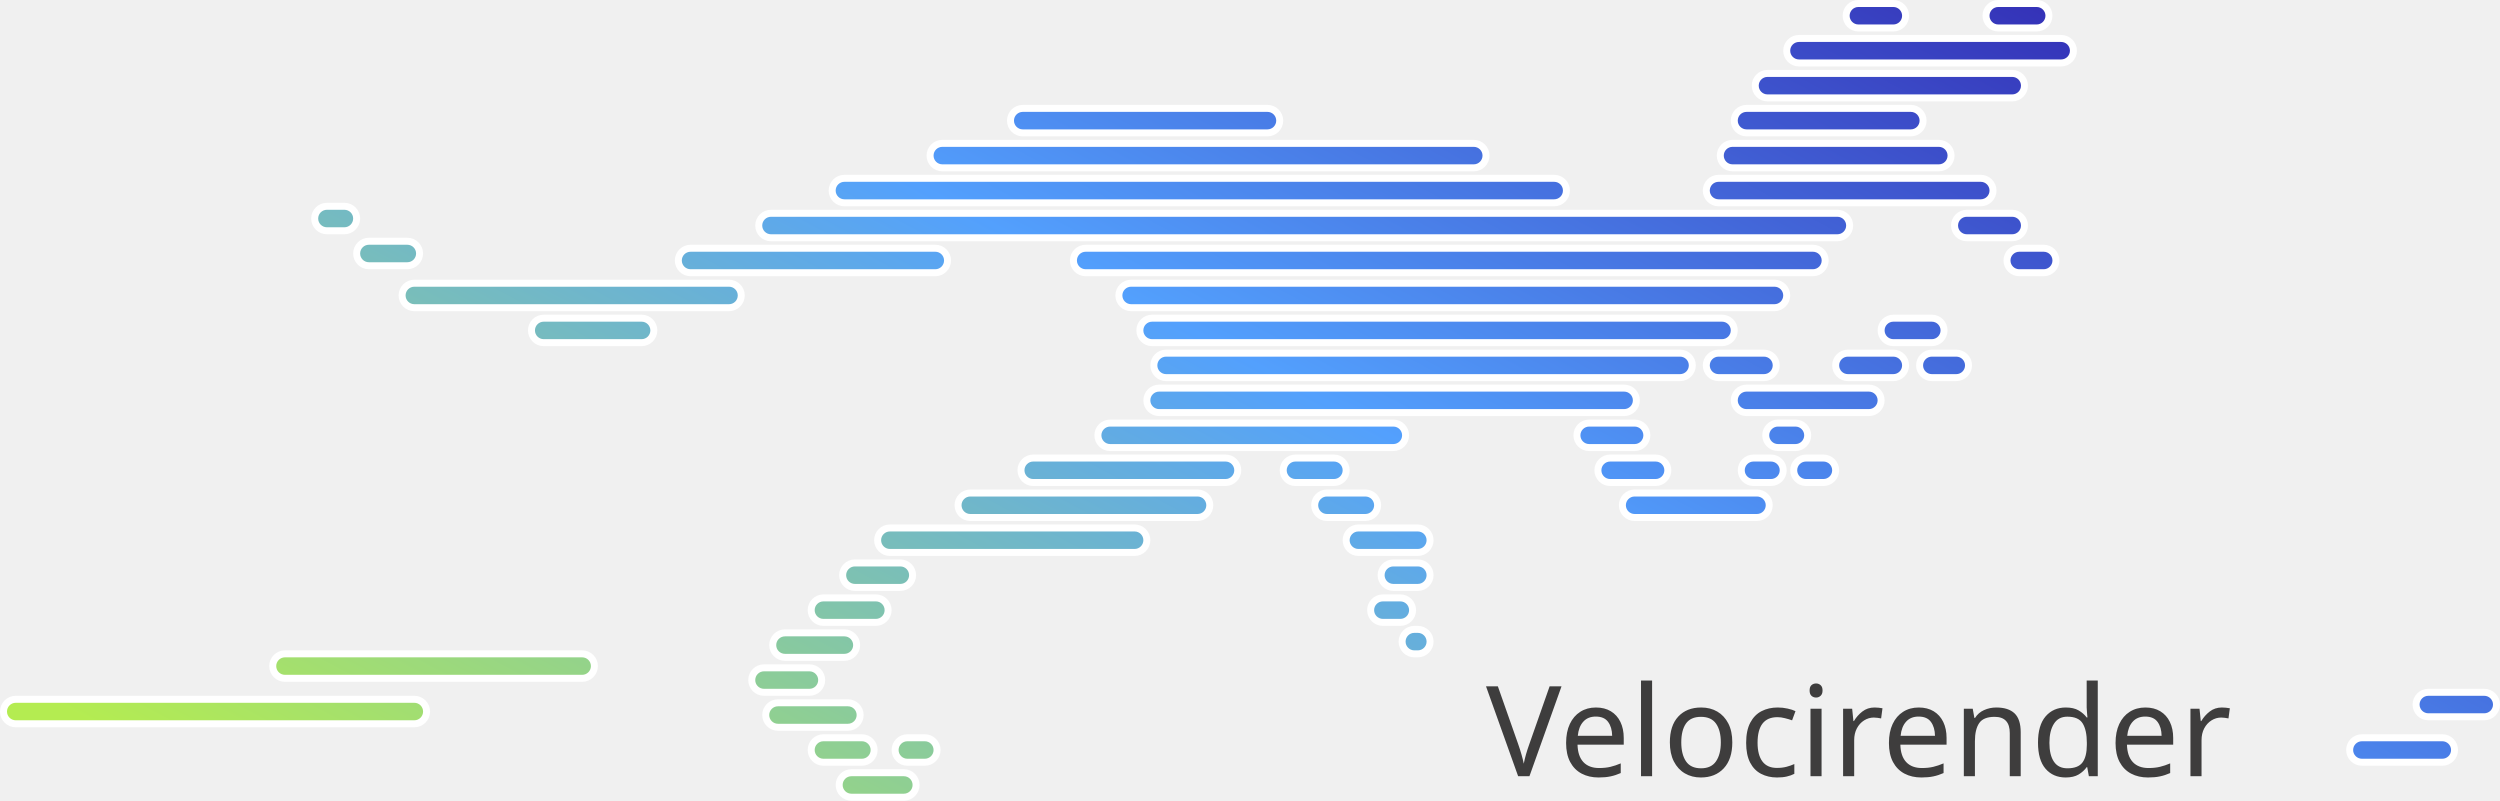
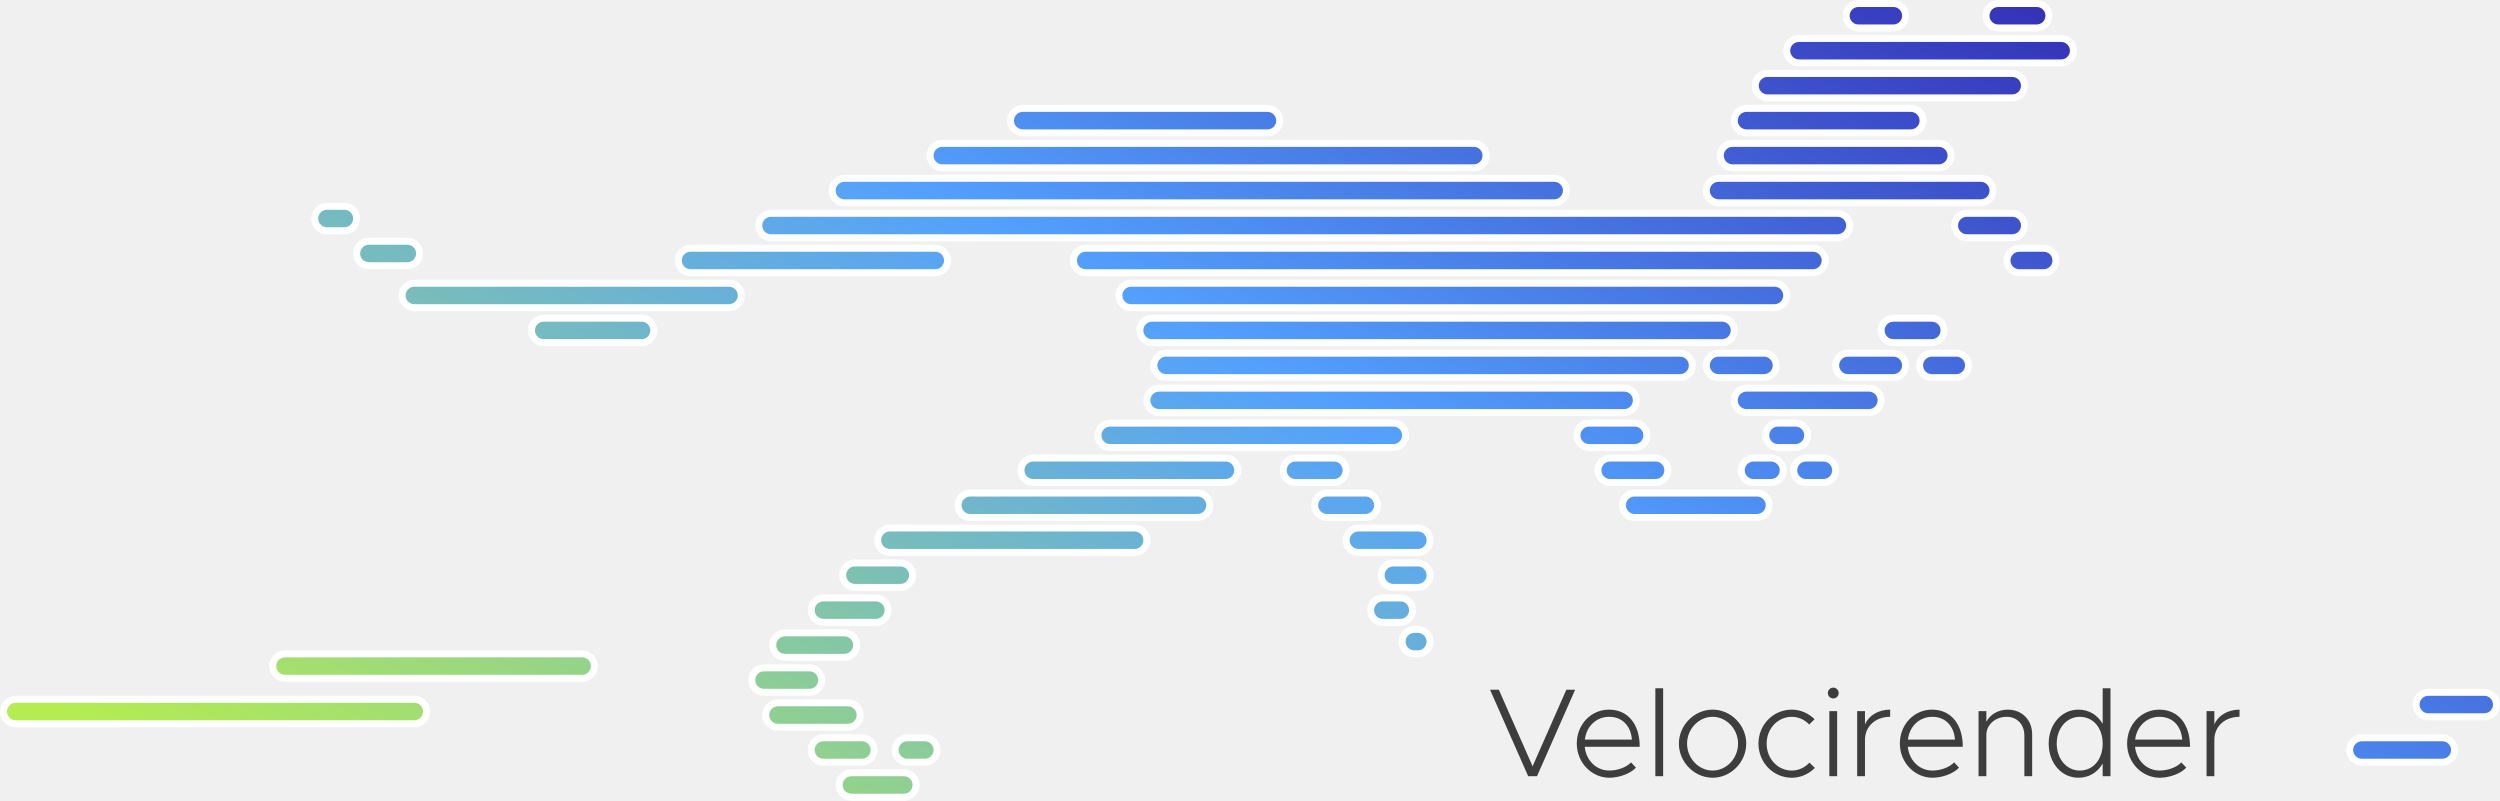
<svg xmlns="http://www.w3.org/2000/svg" width="715" height="229" viewBox="0 0 715 229">
  <defs>
    <linearGradient id="logo-velocirender-a" x1="104.878%" x2="1.784%" y1="26.272%" y2="87.046%">
      <stop offset="0%" stop-color="#3023AE" />
      <stop offset="47.525%" stop-color="#53A0FD" />
      <stop offset="100%" stop-color="#B4EC51" />
    </linearGradient>
  </defs>
  <g fill="none" fill-rule="evenodd" transform="translate(1 1)">
    <path fill="url(#logo-velocirender-a)" stroke="#FFF" stroke-width="2" d="M530.5,0 L540.5,0 C542.433,-3.55085719e-16 544,1.567 544,3.5 C544,5.433 542.433,7 540.5,7 L530.5,7 C528.567,7 527,5.433 527,3.5 C527,1.567 528.567,3.55085719e-16 530.5,0 Z M570.5,0 L581.5,0 C583.433,-3.55085719e-16 585,1.567 585,3.5 C585,5.433 583.433,7 581.5,7 L570.5,7 C568.567,7 567,5.433 567,3.5 C567,1.567 568.567,3.55085719e-16 570.5,0 Z M513.5,10 L588.5,10 C590.433,10 592,11.567 592,13.5 C592,15.433 590.433,17 588.5,17 L513.5,17 C511.567,17 510,15.433 510,13.5 C510,11.567 511.567,10 513.5,10 Z M504.5,20 L574.5,20 C576.433,20 578,21.567 578,23.5 C578,25.433 576.433,27 574.5,27 L504.5,27 C502.567,27 501,25.433 501,23.5 C501,21.567 502.567,20 504.5,20 Z M498.5,30 L545.5,30 C547.433,30 549,31.567 549,33.5 C549,35.433 547.433,37 545.5,37 L498.5,37 C496.567,37 495,35.433 495,33.5 C495,31.567 496.567,30 498.5,30 Z M291.5,30 L361.5,30 C363.433,30 365,31.567 365,33.5 C365,35.433 363.433,37 361.5,37 L291.5,37 C289.567,37 288,35.433 288,33.5 C288,31.567 289.567,30 291.5,30 Z M494.5,40 L553.5,40 C555.433,40 557,41.567 557,43.5 C557,45.433 555.433,47 553.5,47 L494.5,47 C492.567,47 491,45.433 491,43.5 C491,41.567 492.567,40 494.5,40 Z M268.5,40 L420.5,40 C422.433,40 424,41.567 424,43.5 C424,45.433 422.433,47 420.5,47 L268.5,47 C266.567,47 265,45.433 265,43.5 C265,41.567 266.567,40 268.5,40 Z M490.5,50 L565.5,50 C567.433,50 569,51.567 569,53.5 C569,55.433 567.433,57 565.5,57 L490.5,57 C488.567,57 487,55.433 487,53.5 C487,51.567 488.567,50 490.5,50 Z M240.5,50 L443.5,50 C445.433,50 447,51.567 447,53.5 C447,55.433 445.433,57 443.5,57 L240.5,57 C238.567,57 237,55.433 237,53.5 C237,51.567 238.567,50 240.5,50 Z M322.5,80 L506.5,80 C508.433,80 510,81.567 510,83.5 C510,85.433 508.433,87 506.5,87 L322.5,87 C320.567,87 319,85.433 319,83.5 C319,81.567 320.567,80 322.5,80 Z M117.5,80 L207.5,80 C209.433,80 211,81.567 211,83.5 C211,85.433 209.433,87 207.5,87 L117.5,87 C115.567,87 114,85.433 114,83.5 C114,81.567 115.567,80 117.5,80 Z M154.5,90 L182.5,90 C184.433,90 186,91.567 186,93.5 C186,95.433 184.433,97 182.5,97 L154.5,97 C152.567,97 151,95.433 151,93.5 C151,91.567 152.567,90 154.5,90 Z M104.5,68 L115.5,68 C117.433,68 119,69.567 119,71.5 C119,73.433 117.433,75 115.5,75 L104.5,75 C102.567,75 101,73.433 101,71.5 C101,69.567 102.567,68 104.5,68 Z M92.5,58 L97.5,58 C99.433,58 101,59.567 101,61.5 C101,63.433 99.433,65 97.5,65 L92.5,65 C90.567,65 89,63.433 89,61.5 C89,59.567 90.567,58 92.5,58 Z M328.5,90 L491.5,90 C493.433,90 495,91.567 495,93.5 C495,95.433 493.433,97 491.5,97 L328.5,97 C326.567,97 325,95.433 325,93.5 C325,91.567 326.567,90 328.5,90 Z M332.5,100 L479.5,100 C481.433,100 483,101.567 483,103.5 C483,105.433 481.433,107 479.5,107 L332.5,107 C330.567,107 329,105.433 329,103.5 C329,101.567 330.567,100 332.5,100 Z M330.5,110 L463.5,110 C465.433,110 467,111.567 467,113.5 C467,115.433 465.433,117 463.5,117 L330.5,117 C328.567,117 327,115.433 327,113.5 C327,111.567 328.567,110 330.5,110 Z M490.5,100 L503.5,100 C505.433,100 507,101.567 507,103.5 C507,105.433 505.433,107 503.5,107 L490.5,107 C488.567,107 487,105.433 487,103.5 C487,101.567 488.567,100 490.5,100 Z M540.5,90 L551.5,90 C553.433,90 555,91.567 555,93.5 C555,95.433 553.433,97 551.5,97 L540.5,97 C538.567,97 537,95.433 537,93.5 C537,91.567 538.567,90 540.5,90 Z M453.5,120 L466.5,120 C468.433,120 470,121.567 470,123.5 C470,125.433 468.433,127 466.5,127 L453.5,127 C451.567,127 450,125.433 450,123.5 C450,121.567 451.567,120 453.5,120 Z M316.5,120 L397.5,120 C399.433,120 401,121.567 401,123.5 C401,125.433 399.433,127 397.5,127 L316.5,127 C314.567,127 313,125.433 313,123.5 C313,121.567 314.567,120 316.5,120 Z M369.5,130 L380.5,130 C382.433,130 384,131.567 384,133.5 C384,135.433 382.433,137 380.5,137 L369.5,137 C367.567,137 366,135.433 366,133.5 C366,131.567 367.567,130 369.5,130 Z M294.5,130 L349.5,130 C351.433,130 353,131.567 353,133.5 C353,135.433 351.433,137 349.5,137 L294.5,137 C292.567,137 291,135.433 291,133.5 C291,131.567 292.567,130 294.5,130 Z M276.5,140 L341.5,140 C343.433,140 345,141.567 345,143.5 C345,145.433 343.433,147 341.5,147 L276.5,147 C274.567,147 273,145.433 273,143.5 C273,141.567 274.567,140 276.5,140 Z M253.5,150 L323.5,150 C325.433,150 327,151.567 327,153.5 C327,155.433 325.433,157 323.5,157 L253.5,157 C251.567,157 250,155.433 250,153.5 C250,151.567 251.567,150 253.5,150 Z M243.5,160 L256.5,160 C258.433,160 260,161.567 260,163.5 C260,165.433 258.433,167 256.5,167 L243.5,167 C241.567,167 240,165.433 240,163.5 C240,161.567 241.567,160 243.5,160 Z M234.5,170 L249.5,170 C251.433,170 253,171.567 253,173.5 C253,175.433 251.433,177 249.5,177 L234.5,177 C232.567,177 231,175.433 231,173.5 C231,171.567 232.567,170 234.5,170 Z M223.5,180 L240.5,180 C242.433,180 244,181.567 244,183.5 C244,185.433 242.433,187 240.5,187 L223.5,187 C221.567,187 220,185.433 220,183.5 C220,181.567 221.567,180 223.5,180 Z M217.5,190 L230.5,190 C232.433,190 234,191.567 234,193.5 C234,195.433 232.433,197 230.5,197 L217.5,197 C215.567,197 214,195.433 214,193.5 C214,191.567 215.567,190 217.5,190 Z M221.5,200 L241.5,200 C243.433,200 245,201.567 245,203.5 C245,205.433 243.433,207 241.5,207 L221.5,207 C219.567,207 218,205.433 218,203.5 C218,201.567 219.567,200 221.5,200 Z M80.5,186 L165.5,186 C167.433,186 169,187.567 169,189.5 C169,191.433 167.433,193 165.5,193 L80.5,193 C78.567,193 77,191.433 77,189.5 C77,187.567 78.567,186 80.5,186 Z M693.5,197 L709.5,197 C711.433,197 713,198.567 713,200.5 C713,202.433 711.433,204 709.5,204 L693.5,204 C691.567,204 690,202.433 690,200.5 C690,198.567 691.567,197 693.5,197 Z M3.5,199 L117.5,199 C119.433,199 121,200.567 121,202.5 C121,204.433 119.433,206 117.5,206 L3.5,206 C1.567,206 2.36723813e-16,204.433 0,202.5 C-2.36723813e-16,200.567 1.567,199 3.5,199 Z M674.5,210 L697.5,210 C699.433,210 701,211.567 701,213.5 C701,215.433 699.433,217 697.5,217 L674.5,217 C672.567,217 671,215.433 671,213.5 C671,211.567 672.567,210 674.5,210 Z M234.5,210 L245.5,210 C247.433,210 249,211.567 249,213.5 C249,215.433 247.433,217 245.5,217 L234.5,217 C232.567,217 231,215.433 231,213.5 C231,211.567 232.567,210 234.5,210 Z M258.5,210 L263.5,210 C265.433,210 267,211.567 267,213.5 C267,215.433 265.433,217 263.5,217 L258.5,217 C256.567,217 255,215.433 255,213.5 C255,211.567 256.567,210 258.5,210 Z M242.5,220 L257.5,220 C259.433,220 261,221.567 261,223.5 C261,225.433 259.433,227 257.5,227 L242.5,227 C240.567,227 239,225.433 239,223.5 C239,221.567 240.567,220 242.5,220 Z M378.5,140 L389.5,140 C391.433,140 393,141.567 393,143.5 C393,145.433 391.433,147 389.5,147 L378.5,147 C376.567,147 375,145.433 375,143.5 C375,141.567 376.567,140 378.5,140 Z M397.5,160 L404.5,160 C406.433,160 408,161.567 408,163.5 C408,165.433 406.433,167 404.5,167 L397.5,167 C395.567,167 394,165.433 394,163.5 C394,161.567 395.567,160 397.5,160 Z M387.5,150 L404.5,150 C406.433,150 408,151.567 408,153.5 C408,155.433 406.433,157 404.5,157 L387.5,157 C385.567,157 384,155.433 384,153.5 C384,151.567 385.567,150 387.5,150 Z M394.5,170 L399.5,170 C401.433,170 403,171.567 403,173.5 C403,175.433 401.433,177 399.5,177 L394.5,177 C392.567,177 391,175.433 391,173.5 C391,171.567 392.567,170 394.5,170 Z M459.5,130 L472.5,130 C474.433,130 476,131.567 476,133.5 C476,135.433 474.433,137 472.5,137 L459.5,137 C457.567,137 456,135.433 456,133.5 C456,131.567 457.567,130 459.5,130 Z M466.5,140 L501.5,140 C503.433,140 505,141.567 505,143.5 C505,145.433 503.433,147 501.5,147 L466.5,147 C464.567,147 463,145.433 463,143.5 C463,141.567 464.567,140 466.5,140 Z M498.5,110 L533.5,110 C535.433,110 537,111.567 537,113.5 C537,115.433 535.433,117 533.5,117 L498.5,117 C496.567,117 495,115.433 495,113.5 C495,111.567 496.567,110 498.5,110 Z M500.5,130 L505.5,130 C507.433,130 509,131.567 509,133.5 C509,135.433 507.433,137 505.5,137 L500.5,137 C498.567,137 497,135.433 497,133.5 C497,131.567 498.567,130 500.5,130 Z M507.5,120 L512.5,120 C514.433,120 516,121.567 516,123.5 C516,125.433 514.433,127 512.5,127 L507.5,127 C505.567,127 504,125.433 504,123.5 C504,121.567 505.567,120 507.5,120 Z M515.5,130 L520.5,130 C522.433,130 524,131.567 524,133.5 C524,135.433 522.433,137 520.5,137 L515.5,137 C513.567,137 512,135.433 512,133.5 C512,131.567 513.567,130 515.5,130 Z M403.5,179 L404.5,179 C406.433,179 408,180.567 408,182.5 C408,184.433 406.433,186 404.5,186 L403.5,186 C401.567,186 400,184.433 400,182.5 C400,180.567 401.567,179 403.5,179 Z M527.5,100 L540.5,100 C542.433,100 544,101.567 544,103.5 C544,105.433 542.433,107 540.5,107 L527.5,107 C525.567,107 524,105.433 524,103.5 C524,101.567 525.567,100 527.5,100 Z M551.5,100 L558.5,100 C560.433,100 562,101.567 562,103.5 C562,105.433 560.433,107 558.5,107 L551.5,107 C549.567,107 548,105.433 548,103.5 C548,101.567 549.567,100 551.5,100 Z M219.5,60 L524.5,60 C526.433,60 528,61.567 528,63.5 C528,65.433 526.433,67 524.5,67 L219.5,67 C217.567,67 216,65.433 216,63.5 C216,61.567 217.567,60 219.5,60 Z M309.5,70 L517.5,70 C519.433,70 521,71.567 521,73.5 C521,75.433 519.433,77 517.5,77 L309.5,77 C307.567,77 306,75.433 306,73.5 C306,71.567 307.567,70 309.5,70 Z M196.5,70 L266.5,70 C268.433,70 270,71.567 270,73.5 C270,75.433 268.433,77 266.5,77 L196.5,77 C194.567,77 193,75.433 193,73.5 C193,71.567 194.567,70 196.5,70 Z M561.5,60 L574.5,60 C576.433,60 578,61.567 578,63.5 C578,65.433 576.433,67 574.5,67 L561.5,67 C559.567,67 558,65.433 558,63.5 C558,61.567 559.567,60 561.5,60 Z M576.5,70 L583.5,70 C585.433,70 587,71.567 587,73.5 C587,75.433 585.433,77 583.5,77 L576.5,77 C574.567,77 573,75.433 573,73.5 C573,71.567 574.567,70 576.5,70 Z" />
-     <text fill="#3E3D3D" font-family="Metropolis-Light, Metropolis" font-size="36" font-weight="300" letter-spacing=".04">
-       <tspan x="424" y="221">Velocirender</tspan>
-     </text>
+     <path fill="#3E3D3D" d="M446.968,196.268 L449.488,196.268 L438.58,221 L436.06,221 L425.152,196.268 L427.672,196.268 L437.32,218.156 L446.968,196.268 Z M459.284,219.38 C461.624,219.38 464.18,218.444 465.476,217.04 L466.88,218.552 C465.296,220.28 462.02,221.432 459.284,221.432 C454.316,221.432 449.96,217.22 449.96,211.64 C449.96,206.132 454.1,201.956 459.14,201.956 C464.648,201.956 467.96,206.168 467.96,212.576 L452.228,212.576 C452.624,216.428 455.468,219.38 459.284,219.38 Z M459.212,204.008 C455.576,204.008 452.732,206.672 452.264,210.524 L465.728,210.524 C465.44,206.78 463.136,204.008 459.212,204.008 Z M472.428,221 L472.428,195.836 L474.66,195.836 L474.66,221 L472.428,221 Z M488.812,221.432 C483.592,221.432 479.164,216.968 479.164,211.676 C479.164,206.384 483.592,201.956 488.812,201.956 C494.032,201.956 498.424,206.384 498.424,211.676 C498.424,216.968 494.032,221.432 488.812,221.432 Z M488.812,219.38 C492.772,219.38 496.084,215.888 496.084,211.676 C496.084,207.5 492.772,204.008 488.812,204.008 C484.816,204.008 481.504,207.5 481.504,211.676 C481.504,215.888 484.816,219.38 488.812,219.38 Z M511.46,221.432 C506.168,221.432 501.92,217.112 501.92,211.676 C501.92,206.24 506.168,201.956 511.46,201.956 C513.944,201.956 516.248,203 517.976,204.692 L516.428,206.204 C515.132,204.836 513.368,204.008 511.46,204.008 C507.428,204.008 504.26,207.392 504.26,211.676 C504.26,215.996 507.428,219.38 511.46,219.38 C513.404,219.38 515.204,218.516 516.5,217.112 L518.048,218.624 C516.32,220.352 513.98,221.432 511.46,221.432 Z M523.308,198.752 C522.444,198.752 521.76,198.068 521.76,197.204 C521.76,196.376 522.444,195.656 523.308,195.656 C524.172,195.656 524.856,196.376 524.856,197.204 C524.856,198.068 524.172,198.752 523.308,198.752 Z M522.192,221 L522.192,202.388 L524.424,202.388 L524.424,221 L522.192,221 Z M532.384,206.204 C533.428,203.684 536.164,201.956 539.584,201.956 L539.584,204.008 C535.372,204.008 532.384,206.744 532.384,210.596 L532.384,221 L530.152,221 L530.152,202.388 L532.384,202.388 L532.384,206.204 Z M551.684,219.38 C554.024,219.38 556.58,218.444 557.876,217.04 L559.28,218.552 C557.696,220.28 554.42,221.432 551.684,221.432 C546.716,221.432 542.36,217.22 542.36,211.64 C542.36,206.132 546.5,201.956 551.54,201.956 C557.048,201.956 560.36,206.168 560.36,212.576 L544.628,212.576 C545.024,216.428 547.868,219.38 551.684,219.38 Z M551.612,204.008 C547.976,204.008 545.132,206.672 544.664,210.524 L558.128,210.524 C557.84,206.78 555.536,204.008 551.612,204.008 Z M573.216,201.956 C577.32,201.956 580.2,204.908 580.2,209.048 L580.2,221 L577.968,221 L577.968,209.336 C577.968,206.204 575.88,204.008 572.928,204.008 C569.652,204.008 567.096,206.276 567.096,209.156 L567.096,221 L564.864,221 L564.864,202.388 L567.096,202.388 L567.096,205.448 C568.104,203.396 570.48,201.956 573.216,201.956 Z M600.364,195.836 L602.596,195.836 L602.596,221 L600.364,221 L600.364,217.364 C598.924,219.884 596.476,221.432 593.416,221.432 C588.628,221.432 584.92,217.256 584.92,211.676 C584.92,206.132 588.628,201.956 593.416,201.956 C596.476,201.956 598.924,203.504 600.364,206.024 L600.364,195.836 Z M593.812,219.38 C597.664,219.38 600.364,216.176 600.364,211.676 C600.364,207.176 597.664,204.008 593.812,204.008 C590.068,204.008 587.224,207.284 587.224,211.676 C587.224,216.068 590.068,219.38 593.812,219.38 Z M616.676,219.38 C619.016,219.38 621.572,218.444 622.868,217.04 L624.272,218.552 C622.688,220.28 619.412,221.432 616.676,221.432 C611.708,221.432 607.352,217.22 607.352,211.64 C607.352,206.132 611.492,201.956 616.532,201.956 C622.04,201.956 625.352,206.168 625.352,212.576 L609.62,212.576 C610.016,216.428 612.86,219.38 616.676,219.38 Z M616.604,204.008 C612.968,204.008 610.124,206.672 609.656,210.524 L623.12,210.524 C622.832,206.78 620.528,204.008 616.604,204.008 Z M632.304,206.204 C633.348,203.684 636.084,201.956 639.504,201.956 L639.504,204.008 C635.292,204.008 632.304,206.744 632.304,210.596 L632.304,221 L630.072,221 L630.072,202.388 L632.304,202.388 L632.304,206.204 Z" />
  </g>
</svg>
